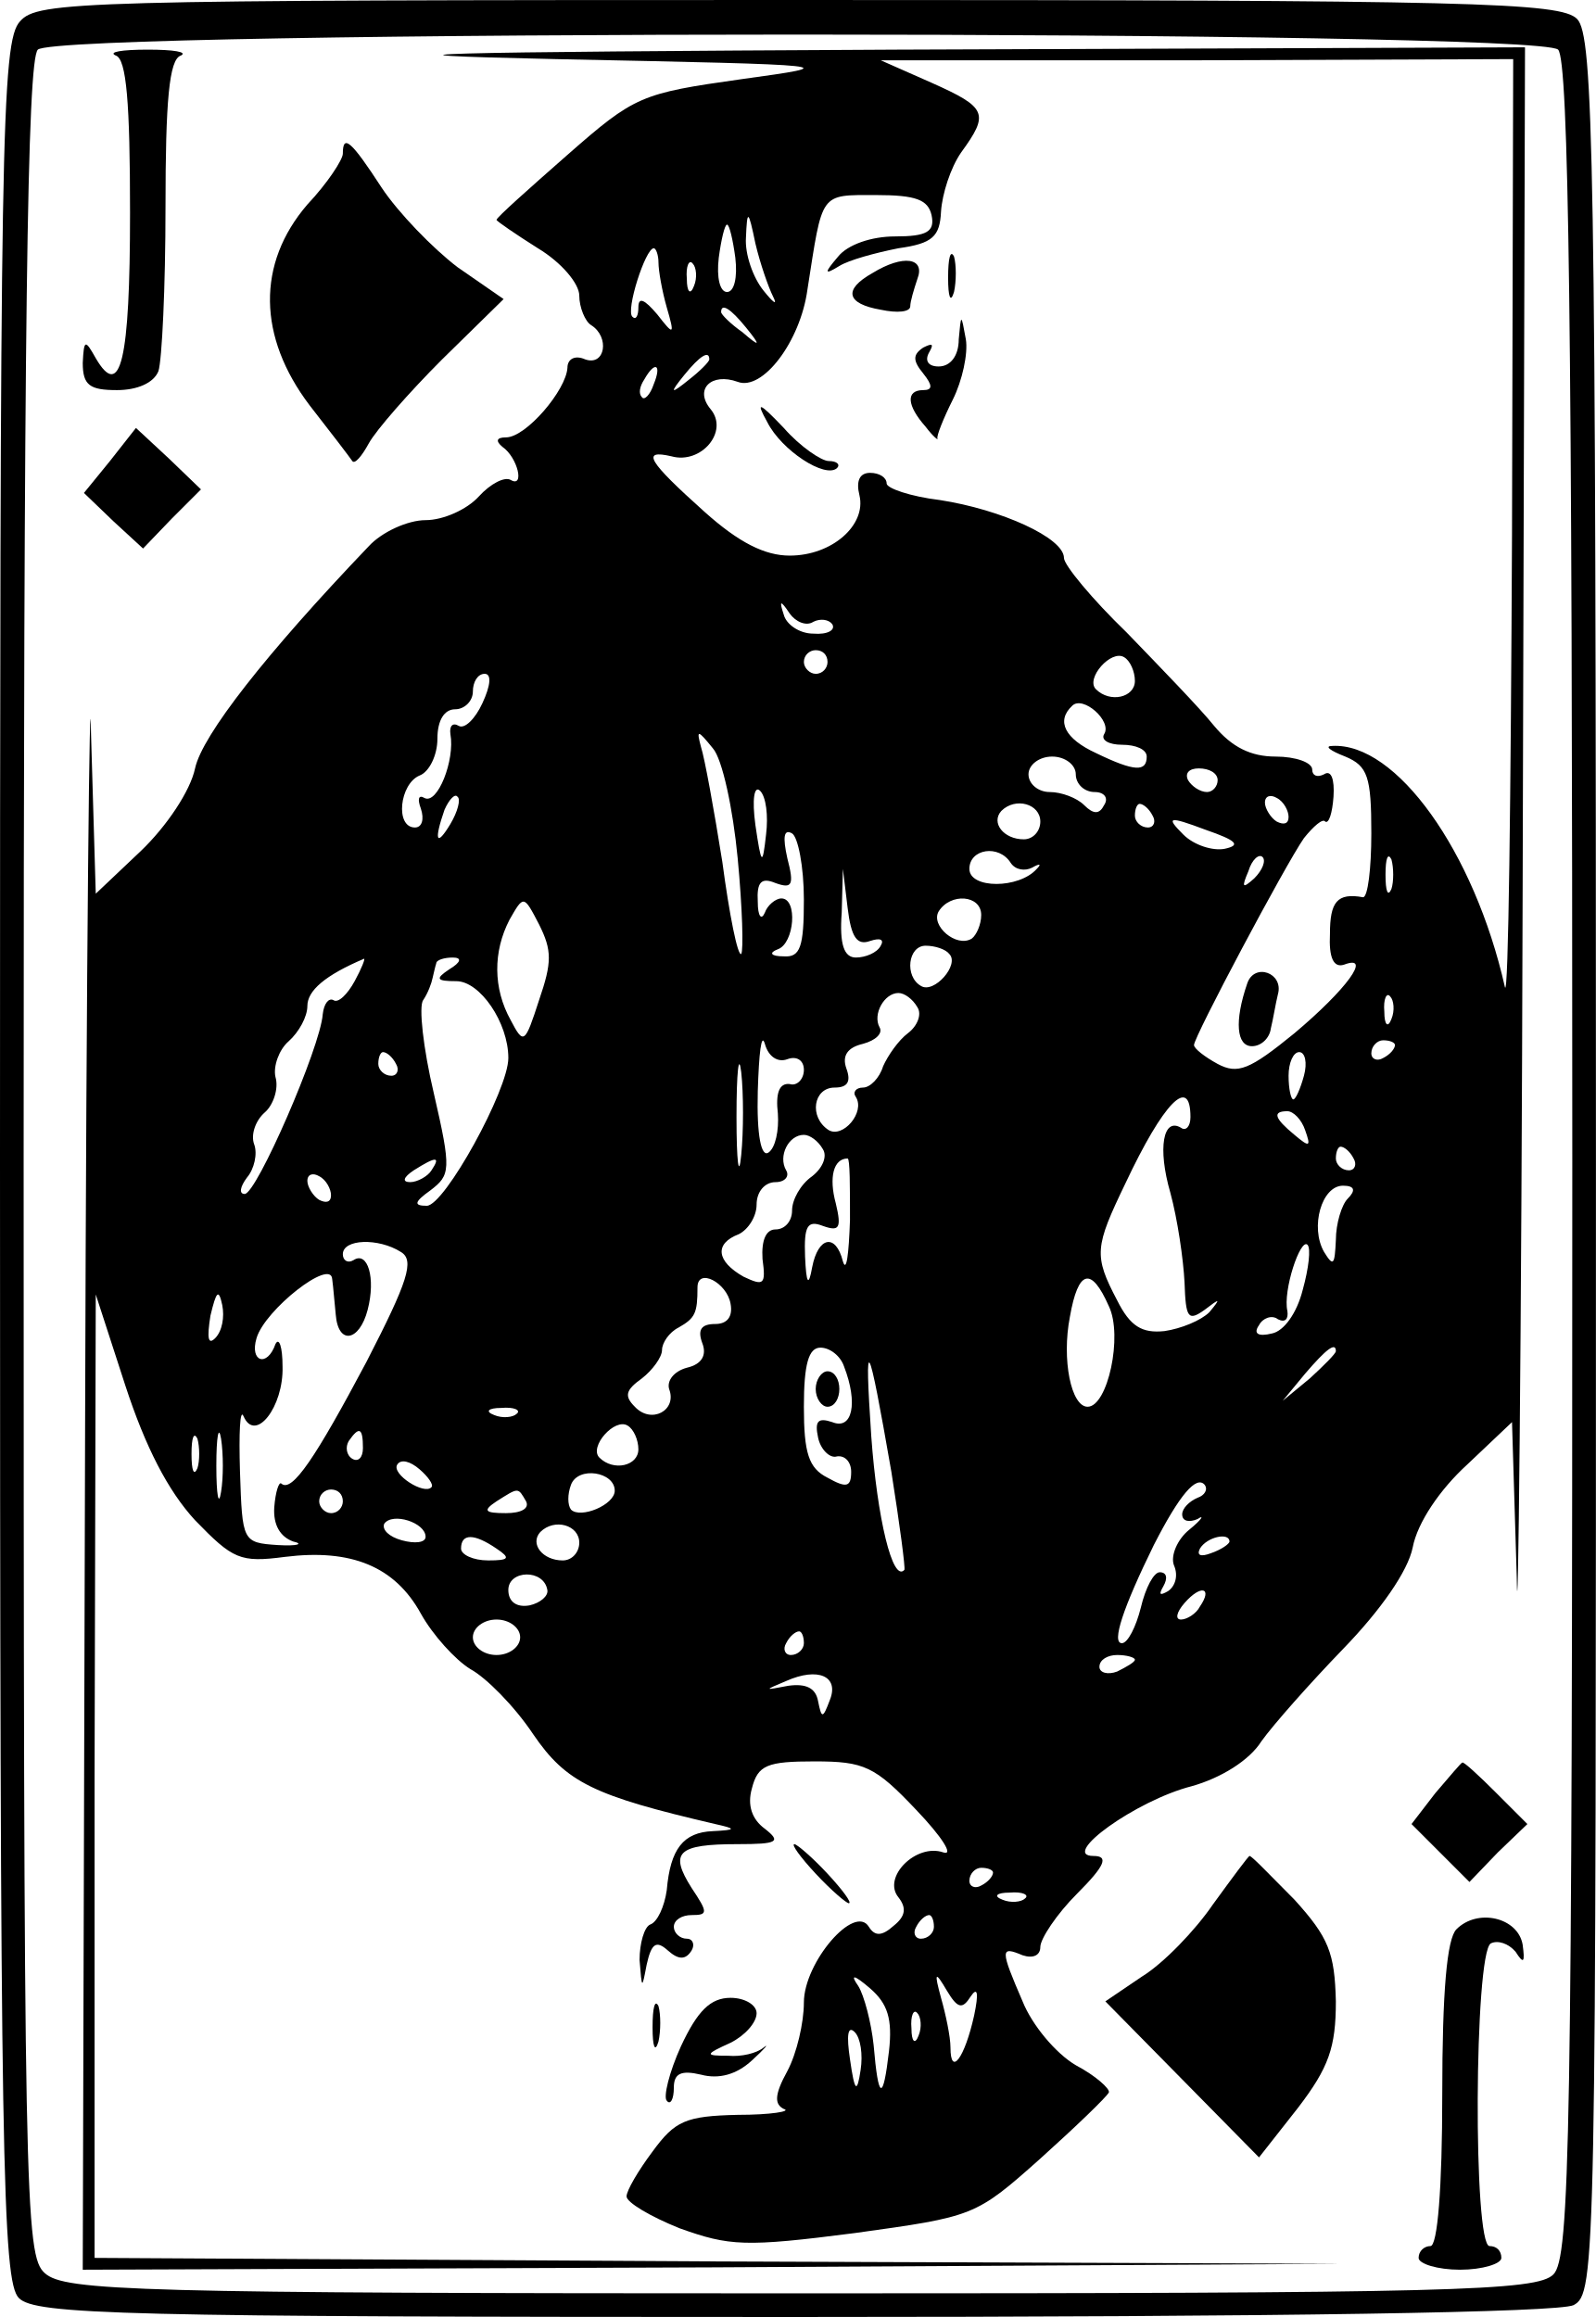
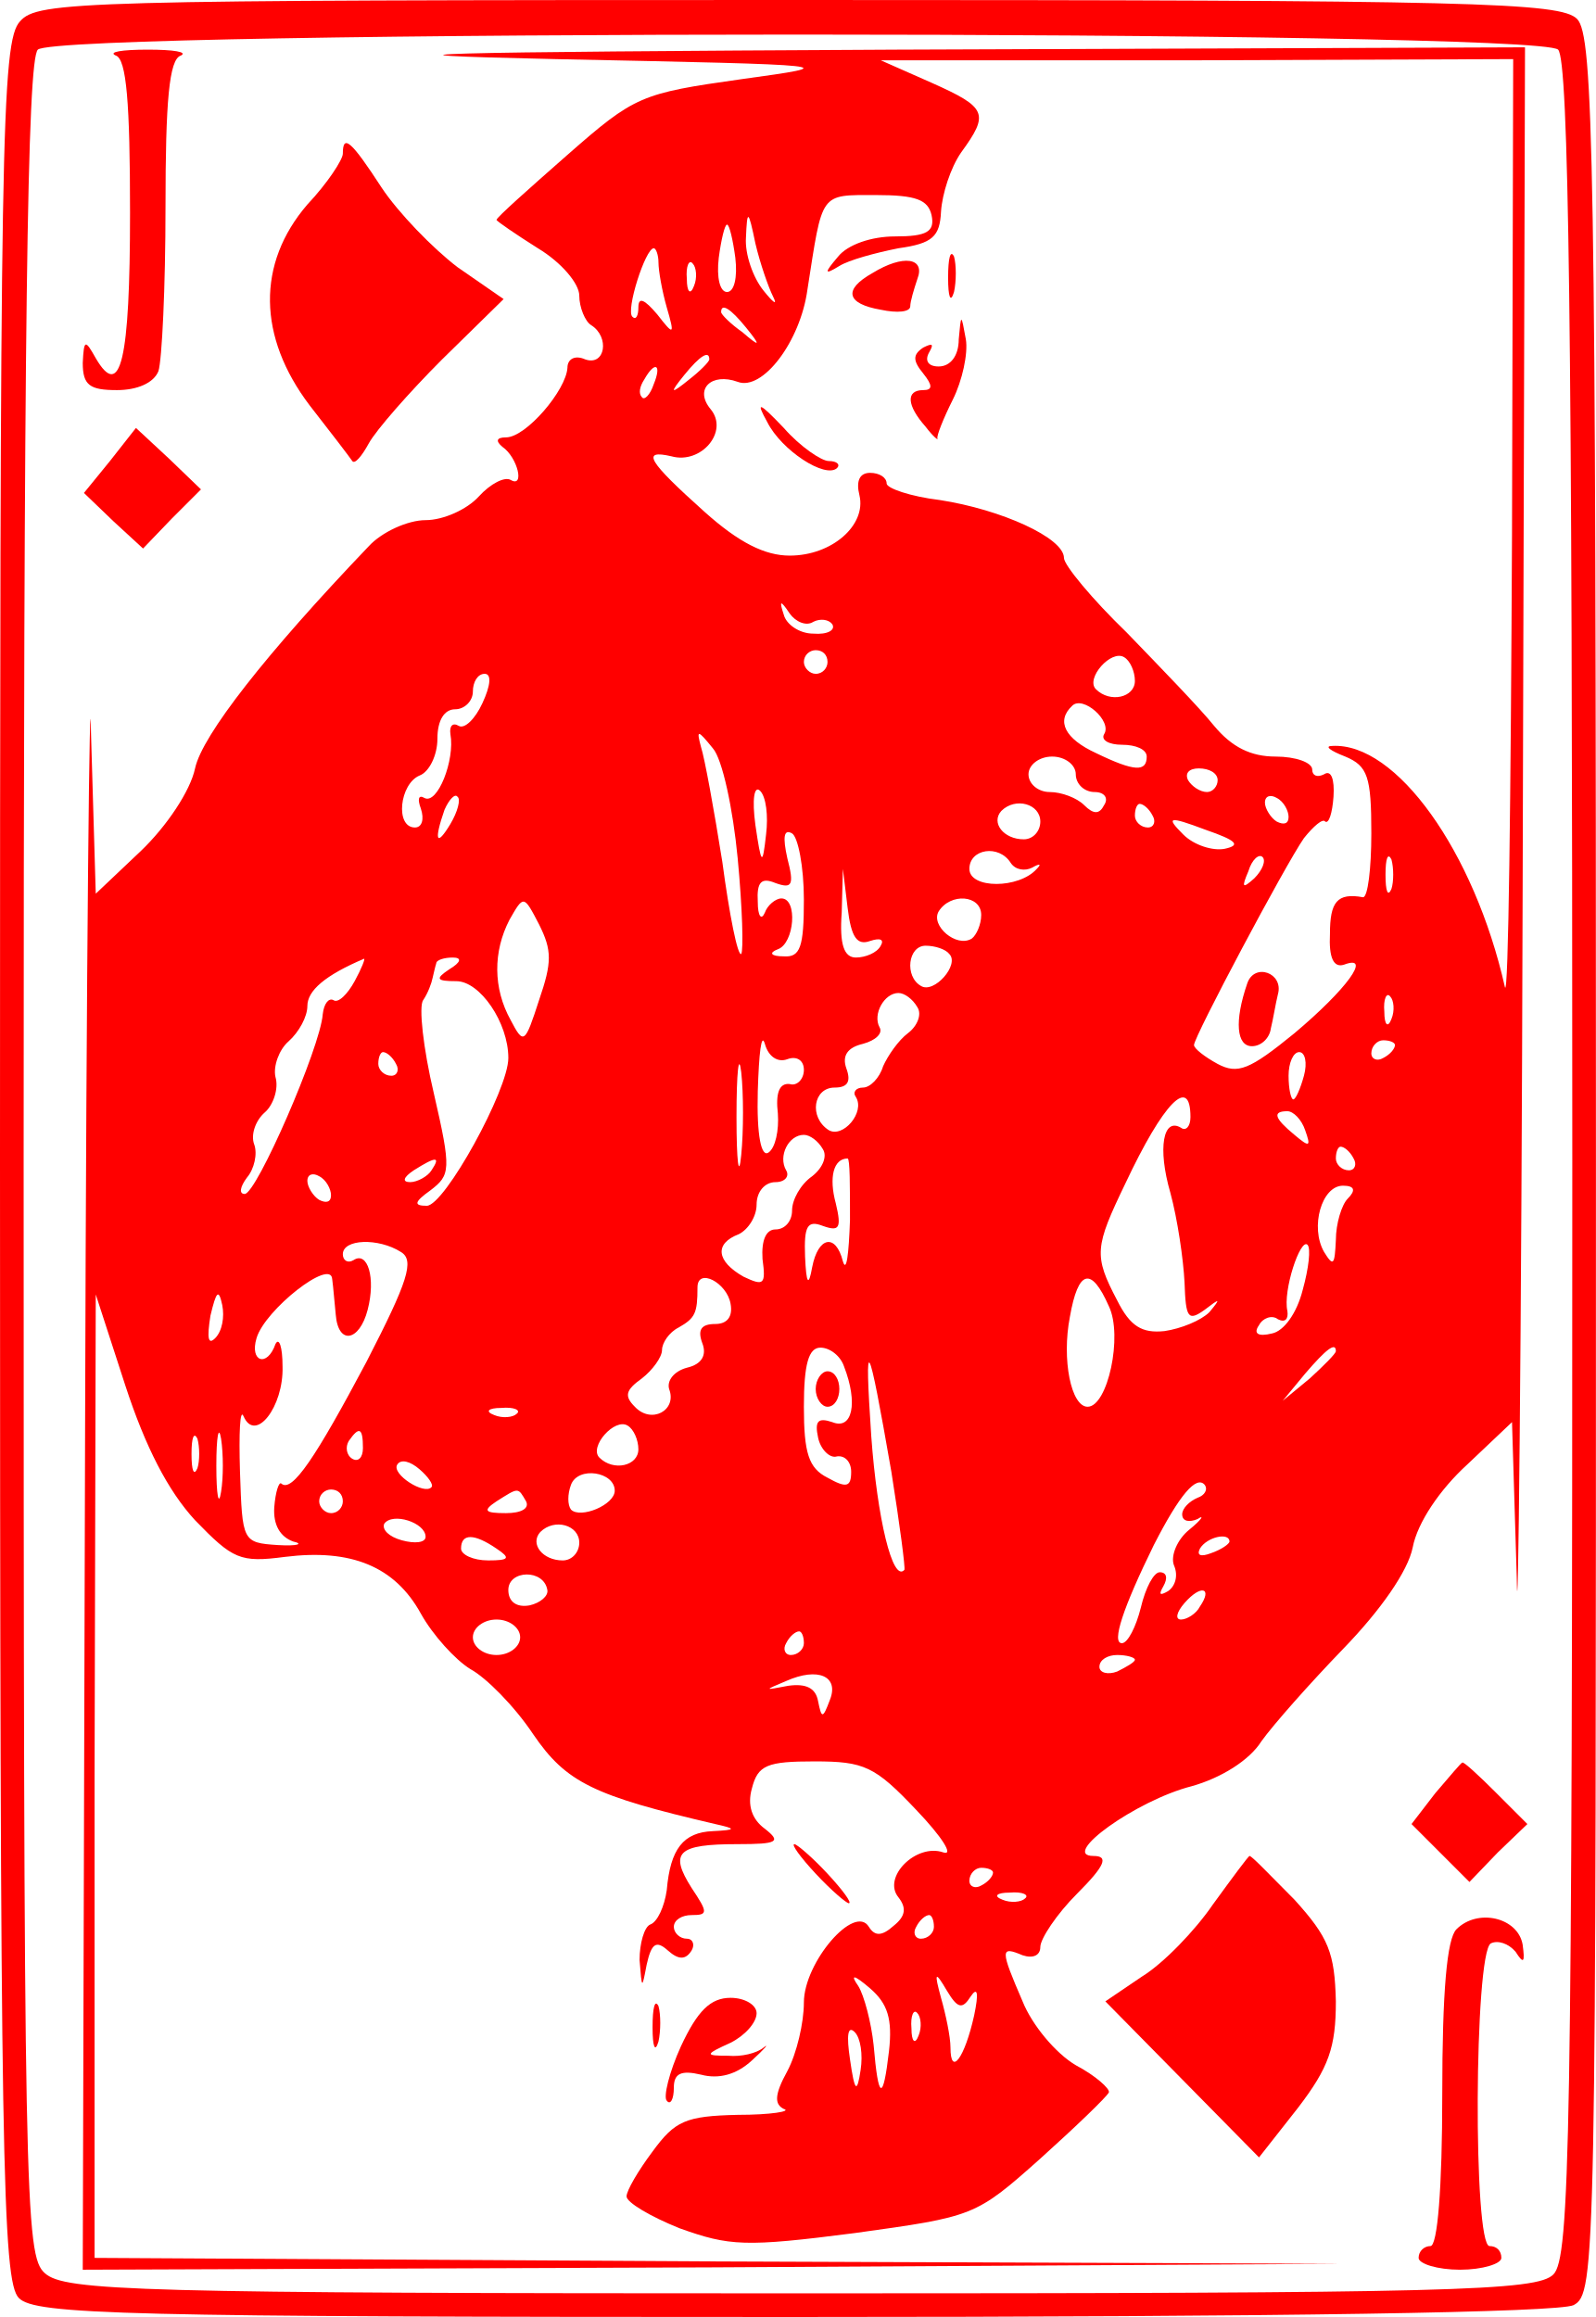
<svg xmlns="http://www.w3.org/2000/svg" version="1.0" width="135pt" height="196pt" viewBox="0 0 135 196" preserveAspectRatio="xMidYMid meet">
-   <g transform="translate(0,196) scale(0.1,-0.1)" fill="#000000" stroke="none">
+   <g transform="translate(0,196) scale(0.1,-0.1)" fill="#FF0000" stroke="none">
    <path d="M17 1942 c-16 -17 -17 -98 -17 -965 0 -846 2 -947 16 -961 14 -14 87 -16 655 -16 422 0 647 4 660 10 19 10 19 32 19 965 0 854 -2 955 -16 969 -14 14 -87 16 -658 16 -610 0 -644 -1 -659 -18z m1301 -24 c9 -9 12 -231 12 -939 0 -830 -2 -929 -16 -943 -14 -14 -85 -16 -636 -16 -564 0 -623 2 -640 17 -17 15 -18 58 -18 943 0 707 3 929 12 938 17 17 1269 17 1286 0z" />
    <path d="M98 1913 c9 -3 12 -40 12 -133 0 -125 -8 -159 -29 -123 -9 16 -10 16 -11 -4 0 -19 6 -23 29 -23 17 0 31 6 35 16 3 9 6 71 6 139 0 89 3 125 13 128 6 3 -6 5 -28 5 -22 0 -34 -2 -27 -5z" />
    <path d="M470 1910 c243 -5 244 -5 157 -17 -85 -12 -90 -14 -147 -64 -33 -29 -60 -53 -60 -55 0 -1 16 -12 35 -24 20 -12 35 -30 35 -40 0 -10 5 -22 10 -25 16 -10 12 -35 -5 -29 -9 4 -15 0 -15 -7 -1 -19 -35 -59 -52 -59 -8 0 -9 -3 -3 -8 13 -9 19 -35 7 -28 -5 3 -17 -3 -27 -14 -10 -11 -30 -20 -45 -20 -15 0 -37 -10 -48 -22 -87 -91 -141 -160 -147 -188 -4 -19 -24 -49 -46 -70 l-38 -36 -4 135 c-1 75 -4 -187 -5 -581 l-2 -718 533 2 532 3 -527 2 -528 3 0 408 1 407 25 -77 c17 -52 36 -89 59 -114 32 -33 38 -36 76 -31 56 7 93 -8 115 -48 10 -18 29 -39 42 -47 13 -7 37 -31 53 -55 28 -41 51 -52 154 -76 18 -4 18 -5 -2 -6 -25 -1 -36 -15 -39 -50 -2 -14 -8 -27 -14 -29 -5 -2 -9 -16 -9 -30 2 -25 2 -25 6 -4 4 18 8 21 18 12 9 -8 15 -8 20 0 3 5 1 10 -4 10 -6 0 -11 5 -11 10 0 6 7 10 15 10 14 0 14 2 0 23 -19 30 -12 37 39 37 34 0 37 2 23 13 -11 8 -15 20 -11 34 5 20 13 23 53 23 42 0 51 -4 86 -41 22 -23 32 -39 23 -36 -23 8 -52 -21 -38 -38 7 -9 6 -16 -4 -24 -10 -9 -16 -9 -21 -1 -12 20 -55 -30 -55 -64 0 -17 -6 -43 -14 -58 -11 -20 -11 -28 -3 -32 7 -2 -11 -5 -39 -5 -44 -1 -53 -5 -72 -31 -12 -16 -22 -33 -22 -38 0 -5 20 -17 45 -27 42 -15 55 -16 148 -4 101 14 102 14 157 63 30 27 56 52 58 56 1 3 -11 14 -28 23 -17 10 -37 34 -45 54 -19 44 -19 47 0 39 9 -3 15 0 15 7 0 7 14 28 31 45 24 24 27 32 14 32 -29 0 36 47 83 59 25 7 49 22 59 38 10 14 41 49 69 78 32 33 55 66 59 86 4 21 23 49 46 70 l38 36 4 -131 c1 -72 4 190 5 582 l2 712 -532 -2 c-398 -2 -471 -4 -288 -8z m809 -402 c-1 -222 -3 -394 -6 -383 -26 115 -92 207 -146 204 -7 0 -2 -4 11 -9 19 -8 22 -17 22 -65 0 -30 -3 -54 -7 -54 -22 4 -28 -4 -28 -31 -1 -20 3 -29 12 -26 24 9 2 -21 -42 -58 -38 -31 -48 -35 -65 -26 -11 6 -20 13 -20 16 0 7 77 152 93 175 8 10 16 17 18 14 3 -2 6 7 7 21 1 15 -2 23 -8 19 -6 -3 -10 -1 -10 4 0 6 -14 11 -31 11 -21 0 -37 8 -52 26 -12 15 -46 50 -74 79 -29 28 -53 57 -53 63 0 17 -53 41 -105 49 -25 3 -45 10 -45 14 0 5 -6 9 -14 9 -9 0 -12 -7 -9 -19 6 -25 -23 -51 -59 -51 -21 0 -43 11 -72 37 -48 43 -54 53 -28 47 25 -7 49 21 33 40 -14 17 1 31 23 23 21 -8 53 34 59 78 13 83 10 80 58 80 34 0 44 -4 47 -17 3 -14 -4 -18 -31 -18 -20 0 -40 -7 -48 -17 -12 -14 -12 -16 1 -8 8 5 30 11 50 15 29 4 35 10 36 31 1 15 8 37 17 50 24 33 22 38 -25 59 l-43 19 268 0 267 1 -1 -402z m-625 201 c4 -8 0 -5 -8 5 -9 11 -16 31 -15 45 1 24 2 24 8 -5 4 -17 11 -37 15 -45z m-32 33 c2 -17 -1 -29 -7 -29 -6 0 -9 12 -7 29 2 15 5 28 7 28 2 0 5 -13 7 -28z m-65 -4 c0 -7 3 -24 7 -38 7 -24 6 -24 -8 -6 -11 13 -16 15 -16 6 0 -7 -2 -11 -5 -8 -6 5 11 58 18 58 2 0 4 -6 4 -12z m30 -20 c-3 -8 -6 -5 -6 6 -1 11 2 17 5 13 3 -3 4 -12 1 -19z m44 -35 c13 -16 12 -17 -3 -4 -10 7 -18 15 -18 17 0 8 8 3 21 -13z m-31 -27 c0 -2 -8 -10 -17 -17 -16 -13 -17 -12 -4 4 13 16 21 21 21 13z m-47 -21 c-3 -9 -8 -14 -10 -11 -3 3 -2 9 2 15 9 16 15 13 8 -4z m135 -201 c6 3 13 2 16 -2 3 -5 -4 -9 -16 -8 -12 0 -23 8 -25 16 -4 12 -3 13 5 1 5 -7 14 -11 20 -7z m12 -34 c0 -5 -4 -10 -10 -10 -5 0 -10 5 -10 10 0 6 5 10 10 10 6 0 10 -4 10 -10z m260 -16 c0 -14 -21 -19 -33 -7 -9 9 13 34 24 27 5 -3 9 -12 9 -20z m-552 -19 c-6 -13 -15 -22 -20 -19 -5 3 -8 0 -7 -7 4 -22 -11 -60 -22 -54 -5 3 -6 -1 -3 -9 3 -9 1 -16 -5 -16 -17 0 -13 37 4 44 8 3 15 17 15 31 0 16 6 25 15 25 8 0 15 7 15 15 0 8 4 15 10 15 6 0 5 -10 -2 -25z m526 -26 c-3 -5 4 -9 15 -9 12 0 21 -4 21 -10 0 -13 -10 -13 -43 3 -26 12 -34 27 -20 40 9 9 34 -13 27 -24z m-310 -105 c4 -42 5 -78 3 -81 -3 -2 -10 33 -16 78 -7 44 -15 88 -18 97 -4 15 -3 15 10 -1 8 -9 17 -51 21 -93z m286 71 c0 -8 7 -15 16 -15 8 0 12 -5 8 -11 -4 -8 -9 -8 -17 0 -6 6 -19 11 -29 11 -10 0 -18 7 -18 15 0 8 9 15 20 15 11 0 20 -7 20 -15z m120 -5 c0 -5 -4 -10 -9 -10 -6 0 -13 5 -16 10 -3 6 1 10 9 10 9 0 16 -4 16 -10z m-382 -46 c-3 -27 -4 -26 -9 8 -3 22 -1 34 4 29 5 -5 7 -21 5 -37z m-267 9 c-12 -20 -14 -14 -5 12 4 9 9 14 11 11 3 -2 0 -13 -6 -23z m709 6 c0 -6 -4 -7 -10 -4 -5 3 -10 11 -10 16 0 6 5 7 10 4 6 -3 10 -11 10 -16z m-210 -4 c0 -8 -6 -15 -14 -15 -17 0 -28 14 -19 24 12 12 33 6 33 -9z m95 5 c3 -5 1 -10 -4 -10 -6 0 -11 5 -11 10 0 6 2 10 4 10 3 0 8 -4 11 -10z m61 -28 c-10 -2 -26 3 -35 12 -15 15 -13 16 19 4 26 -9 30 -13 16 -16z m-356 -43 c0 -40 -3 -49 -17 -48 -11 0 -13 3 -5 6 14 5 17 43 3 43 -5 0 -12 -6 -14 -12 -3 -7 -6 -3 -6 9 -1 17 3 21 15 16 14 -5 16 -2 10 21 -4 18 -3 25 4 21 5 -3 10 -28 10 -56z m175 31 c4 -6 12 -7 18 -4 7 4 8 3 4 -1 -15 -17 -57 -17 -57 0 0 17 25 21 35 5z m206 -13 c-10 -9 -11 -8 -5 6 3 10 9 15 12 12 3 -3 0 -11 -7 -18z m116 -9 c-3 -7 -5 -2 -5 12 0 14 2 19 5 13 2 -7 2 -19 0 -25z m-441 -44 c9 3 12 1 9 -4 -3 -6 -13 -10 -21 -10 -10 0 -14 11 -12 38 l1 37 4 -33 c3 -25 8 -32 19 -28z m-280 -50 c-12 -37 -13 -38 -24 -17 -15 27 -15 58 -1 85 12 21 12 21 25 -4 11 -22 11 -32 0 -64z m374 72 c0 -8 -4 -17 -8 -20 -13 -8 -35 11 -28 23 10 16 36 14 36 -3z m-27 -33 c9 -9 -13 -34 -24 -27 -14 8 -11 34 4 34 8 0 17 -3 20 -7z m-503 -23 c-6 -11 -14 -19 -18 -16 -4 2 -8 -3 -9 -12 -2 -28 -56 -152 -66 -152 -5 0 -4 6 2 14 6 7 9 20 6 28 -3 8 1 20 9 27 7 6 12 20 9 30 -2 9 3 23 11 30 9 8 16 21 16 30 0 13 15 26 48 40 1 0 -2 -8 -8 -19z m80 10 c-12 -8 -11 -10 6 -10 20 0 44 -35 44 -65 0 -27 -54 -125 -69 -125 -11 0 -11 3 3 13 17 13 18 17 3 82 -9 38 -13 74 -9 79 4 6 7 14 8 19 1 4 2 9 3 12 0 3 7 5 14 5 8 0 7 -4 -3 -10z m396 -32 c4 -6 0 -16 -8 -22 -8 -6 -17 -19 -21 -28 -3 -10 -11 -18 -17 -18 -6 0 -9 -4 -6 -8 8 -13 -11 -35 -23 -28 -17 11 -13 36 5 36 11 0 14 5 10 16 -4 11 1 18 14 21 11 3 17 9 14 14 -6 11 4 29 16 29 5 0 12 -5 16 -12z m401 -10 c-3 -8 -6 -5 -6 6 -1 11 2 17 5 13 3 -3 4 -12 1 -19z m-511 -34 c8 3 14 -1 14 -9 0 -8 -6 -14 -12 -12 -9 1 -12 -8 -10 -25 1 -14 -2 -29 -8 -33 -6 -4 -10 14 -9 52 1 32 3 50 6 40 3 -11 11 -16 19 -13z m-39 -81 c-2 -21 -4 -6 -4 32 0 39 2 55 4 38 2 -18 2 -50 0 -70z m553 93 c0 -3 -4 -8 -10 -11 -5 -3 -10 -1 -10 4 0 6 5 11 10 11 6 0 10 -2 10 -4z m-845 -16 c3 -5 1 -10 -4 -10 -6 0 -11 5 -11 10 0 6 2 10 4 10 3 0 8 -4 11 -10z m768 -10 c-3 -11 -7 -20 -9 -20 -2 0 -4 9 -4 20 0 11 4 20 9 20 5 0 7 -9 4 -20z m-96 -35 c0 -8 -4 -12 -8 -9 -15 9 -20 -17 -9 -55 6 -22 11 -56 12 -76 1 -30 3 -33 17 -23 13 10 14 10 4 -2 -7 -7 -24 -14 -38 -16 -19 -2 -29 4 -40 26 -20 38 -19 45 7 99 32 68 55 92 55 56z m97 -11 c5 -14 4 -15 -9 -4 -17 14 -19 20 -6 20 5 0 12 -7 15 -16z m-408 -16 c4 -6 0 -16 -9 -23 -10 -7 -17 -20 -17 -29 0 -9 -6 -16 -14 -16 -8 0 -12 -9 -11 -25 3 -22 1 -23 -16 -15 -23 13 -25 28 -4 36 8 4 15 15 15 25 0 11 7 19 16 19 8 0 12 5 9 10 -7 12 2 30 15 30 5 0 12 -5 16 -12z m449 -8 c3 -5 1 -10 -4 -10 -6 0 -11 5 -11 10 0 6 2 10 4 10 3 0 8 -4 11 -10z m-780 -10 c-3 -5 -12 -10 -18 -10 -7 0 -6 4 3 10 19 12 23 12 15 0z m354 -42 c-1 -29 -3 -45 -6 -35 -6 24 -21 21 -26 -5 -3 -17 -5 -14 -6 9 -1 26 2 31 15 26 14 -5 16 -2 11 19 -6 22 -2 38 10 38 2 0 2 -24 2 -52z m-439 21 c0 -6 -4 -7 -10 -4 -5 3 -10 11 -10 16 0 6 5 7 10 4 6 -3 10 -11 10 -16z m860 -3 c-5 -5 -10 -21 -10 -35 -1 -21 -2 -23 -10 -10 -12 21 -2 56 16 56 10 0 11 -4 4 -11z m-801 -45 c12 -7 6 -25 -29 -93 -43 -81 -63 -111 -72 -103 -2 2 -5 -7 -6 -20 -1 -15 5 -25 16 -29 9 -2 4 -4 -13 -3 -30 2 -30 3 -32 62 -1 33 0 54 3 47 10 -23 34 8 33 42 0 17 -3 25 -6 19 -7 -20 -22 -15 -16 5 7 24 63 68 64 50 1 -7 2 -21 3 -30 2 -26 20 -23 27 4 7 27 0 50 -12 42 -5 -3 -9 0 -9 5 0 13 30 14 49 2z m763 -32 c-5 -20 -16 -35 -26 -37 -12 -3 -16 0 -11 7 3 6 11 9 16 5 6 -3 9 0 8 7 -4 17 11 62 17 56 3 -3 1 -20 -4 -38z m-484 -12 c2 -11 -3 -17 -13 -17 -12 0 -15 -5 -11 -16 4 -10 0 -18 -13 -21 -11 -3 -17 -11 -15 -18 7 -18 -15 -30 -29 -15 -9 9 -8 14 6 24 9 7 17 18 17 24 0 6 6 15 14 19 14 8 16 12 16 34 0 17 25 4 28 -14z m320 -2 c12 -25 -1 -85 -18 -85 -14 0 -22 40 -15 76 7 40 18 43 33 9z m-756 -27 c-6 -6 -7 0 -4 19 5 21 7 23 10 9 2 -10 0 -22 -6 -28z m532 -24 c12 -31 7 -54 -10 -47 -12 4 -15 1 -12 -13 2 -10 10 -18 16 -16 7 1 12 -5 12 -13 0 -13 -4 -14 -20 -5 -16 8 -20 21 -20 60 0 36 4 50 14 50 8 0 17 -7 20 -16z m40 -89 c7 -44 12 -82 11 -83 -10 -11 -23 44 -28 113 -6 90 -3 85 17 -30z m376 102 c0 -2 -10 -12 -22 -23 l-23 -19 19 23 c18 21 26 27 26 19z m-693 -53 c-3 -3 -12 -4 -19 -1 -8 3 -5 6 6 6 11 1 17 -2 13 -5z m-250 -66 c-2 -13 -4 -3 -4 22 0 25 2 35 4 23 2 -13 2 -33 0 -45z m353 36 c0 -14 -21 -19 -33 -7 -9 9 13 34 24 27 5 -3 9 -12 9 -20z m-373 -16 c-3 -7 -5 -2 -5 12 0 14 2 19 5 13 2 -7 2 -19 0 -25z m140 17 c0 -8 -4 -12 -9 -9 -5 3 -6 10 -3 15 9 13 12 11 12 -6z m58 -33 c-6 -7 -34 11 -29 19 3 5 11 3 19 -4 7 -6 12 -13 10 -15z m155 -3 c0 -12 -29 -24 -37 -16 -3 4 -3 13 0 21 6 16 37 11 37 -5z m493 -6 c-7 -3 -13 -9 -13 -14 0 -6 6 -7 13 -4 6 4 4 0 -7 -9 -10 -8 -16 -22 -13 -30 4 -9 1 -18 -5 -22 -7 -4 -8 -3 -4 4 4 7 3 12 -3 12 -5 0 -12 -13 -16 -30 -4 -16 -11 -30 -16 -30 -9 0 1 30 27 83 22 43 36 59 43 51 3 -4 0 -9 -6 -11z m-723 -3 c0 -5 -4 -10 -10 -10 -5 0 -10 5 -10 10 0 6 5 10 10 10 6 0 10 -4 10 -10z m155 0 c3 -6 -4 -10 -17 -10 -18 0 -20 2 -8 10 19 12 18 12 25 0z m-85 -30 c0 -5 -9 -6 -20 -3 -11 3 -17 9 -15 14 7 10 35 1 35 -11z m130 -5 c0 -8 -6 -15 -14 -15 -17 0 -28 14 -19 24 12 12 33 6 33 -9z m-70 -5 c12 -8 11 -10 -7 -10 -13 0 -23 5 -23 10 0 13 11 13 30 0z m620 6 c0 -2 -7 -7 -16 -10 -8 -3 -12 -2 -9 4 6 10 25 14 25 6z m-577 -41 c1 -5 -6 -11 -15 -13 -11 -2 -18 3 -18 13 0 17 30 18 33 0z m552 -14 c-3 -6 -11 -11 -16 -11 -5 0 -4 6 3 14 14 16 24 13 13 -3z m-575 -26 c0 -8 -9 -15 -20 -15 -11 0 -20 7 -20 15 0 8 9 15 20 15 11 0 20 -7 20 -15z m240 -5 c0 -5 -5 -10 -11 -10 -5 0 -7 5 -4 10 3 6 8 10 11 10 2 0 4 -4 4 -10z m280 -14 c0 -2 -7 -6 -15 -10 -8 -3 -15 -1 -15 4 0 6 7 10 15 10 8 0 15 -2 15 -4z m-258 -34 c-6 -16 -7 -16 -10 -1 -2 11 -10 15 -25 13 -21 -4 -21 -4 -2 4 27 12 45 4 37 -16z m138 -146 c0 -3 -4 -8 -10 -11 -5 -3 -10 -1 -10 4 0 6 5 11 10 11 6 0 10 -2 10 -4z m27 -22 c-3 -3 -12 -4 -19 -1 -8 3 -5 6 6 6 11 1 17 -2 13 -5z m-77 -24 c0 -5 -5 -10 -11 -10 -5 0 -7 5 -4 10 3 6 8 10 11 10 2 0 4 -4 4 -10z m-38 -105 c-5 -43 -9 -42 -13 5 -2 19 -8 42 -13 50 -7 10 -4 10 10 -2 15 -13 19 -26 16 -53z m69 46 c6 9 7 3 3 -16 -8 -36 -20 -52 -20 -27 0 9 -4 28 -8 42 -6 22 -5 23 5 6 9 -15 13 -16 20 -5z m-44 -33 c-3 -8 -6 -5 -6 6 -1 11 2 17 5 13 3 -3 4 -12 1 -19z m-49 -29 c-3 -20 -5 -19 -9 9 -3 20 -2 29 4 23 5 -5 7 -19 5 -32z" />
    <path d="M802 1725 c0 -16 2 -22 5 -12 2 9 2 23 0 30 -3 6 -5 -1 -5 -18z" />
    <path d="M738 1729 c-25 -14 -22 -26 7 -31 14 -3 25 -2 25 3 0 4 3 14 6 23 7 18 -12 21 -38 5z" />
    <path d="M811 1673 c0 -14 -7 -23 -17 -23 -9 0 -12 5 -8 12 4 7 3 8 -5 4 -9 -6 -9 -11 0 -22 8 -10 8 -14 0 -14 -15 0 -14 -13 2 -31 6 -8 11 -12 10 -10 -1 2 5 17 13 33 8 16 13 39 11 51 -4 22 -4 22 -6 0z" />
    <path d="M649 1603 c12 -24 49 -48 59 -39 3 3 0 6 -7 6 -6 0 -24 12 -38 28 -21 22 -24 23 -14 5z" />
    <path d="M1055 1128 c-11 -32 -9 -53 4 -53 8 0 15 7 16 15 2 8 4 21 6 29 5 18 -20 27 -26 9z" />
    <path d="M690 785 c0 -8 5 -15 10 -15 6 0 10 7 10 15 0 8 -4 15 -10 15 -5 0 -10 -7 -10 -15z" />
    <path d="M290 1830 c0 -5 -13 -25 -30 -43 -43 -50 -42 -112 2 -170 18 -23 34 -44 36 -47 2 -3 8 4 14 15 6 11 34 43 62 71 l52 51 -39 27 c-21 16 -50 46 -64 67 -26 40 -33 46 -33 29z" />
    <path d="M93 1570 l-22 -27 25 -24 25 -23 24 25 25 25 -27 26 -28 26 -22 -28z" />
    <path d="M1214 443 l-20 -26 24 -24 25 -25 24 25 25 24 -27 27 c-14 14 -27 26 -28 25 -1 0 -11 -12 -23 -26z" />
    <path d="M690 375 c13 -14 26 -25 28 -25 3 0 -5 11 -18 25 -13 14 -26 25 -28 25 -3 0 5 -11 18 -25z" />
    <path d="M1026 349 c-15 -22 -42 -50 -60 -61 l-31 -21 65 -66 65 -66 33 42 c26 34 32 51 32 90 -1 41 -6 54 -35 86 -20 20 -36 37 -38 37 -1 0 -15 -19 -31 -41z" />
    <path d="M1232 328 c-8 -8 -12 -52 -12 -140 0 -79 -4 -128 -10 -128 -5 0 -10 -4 -10 -10 0 -5 16 -10 35 -10 19 0 35 5 35 10 0 6 -4 10 -10 10 -14 0 -13 247 1 256 6 3 15 0 21 -7 7 -11 8 -9 6 6 -4 23 -38 31 -56 13z" />
    <path d="M552 245 c0 -16 2 -22 5 -12 2 9 2 23 0 30 -3 6 -5 -1 -5 -18z" />
    <path d="M576 229 c-10 -22 -15 -43 -12 -46 3 -4 6 1 6 11 0 12 6 15 23 11 15 -4 30 0 43 12 11 10 15 15 10 11 -6 -5 -19 -8 -30 -7 -20 0 -20 1 2 11 12 6 22 17 22 25 0 7 -10 13 -22 13 -17 0 -28 -11 -42 -41z" />
  </g>
</svg>
